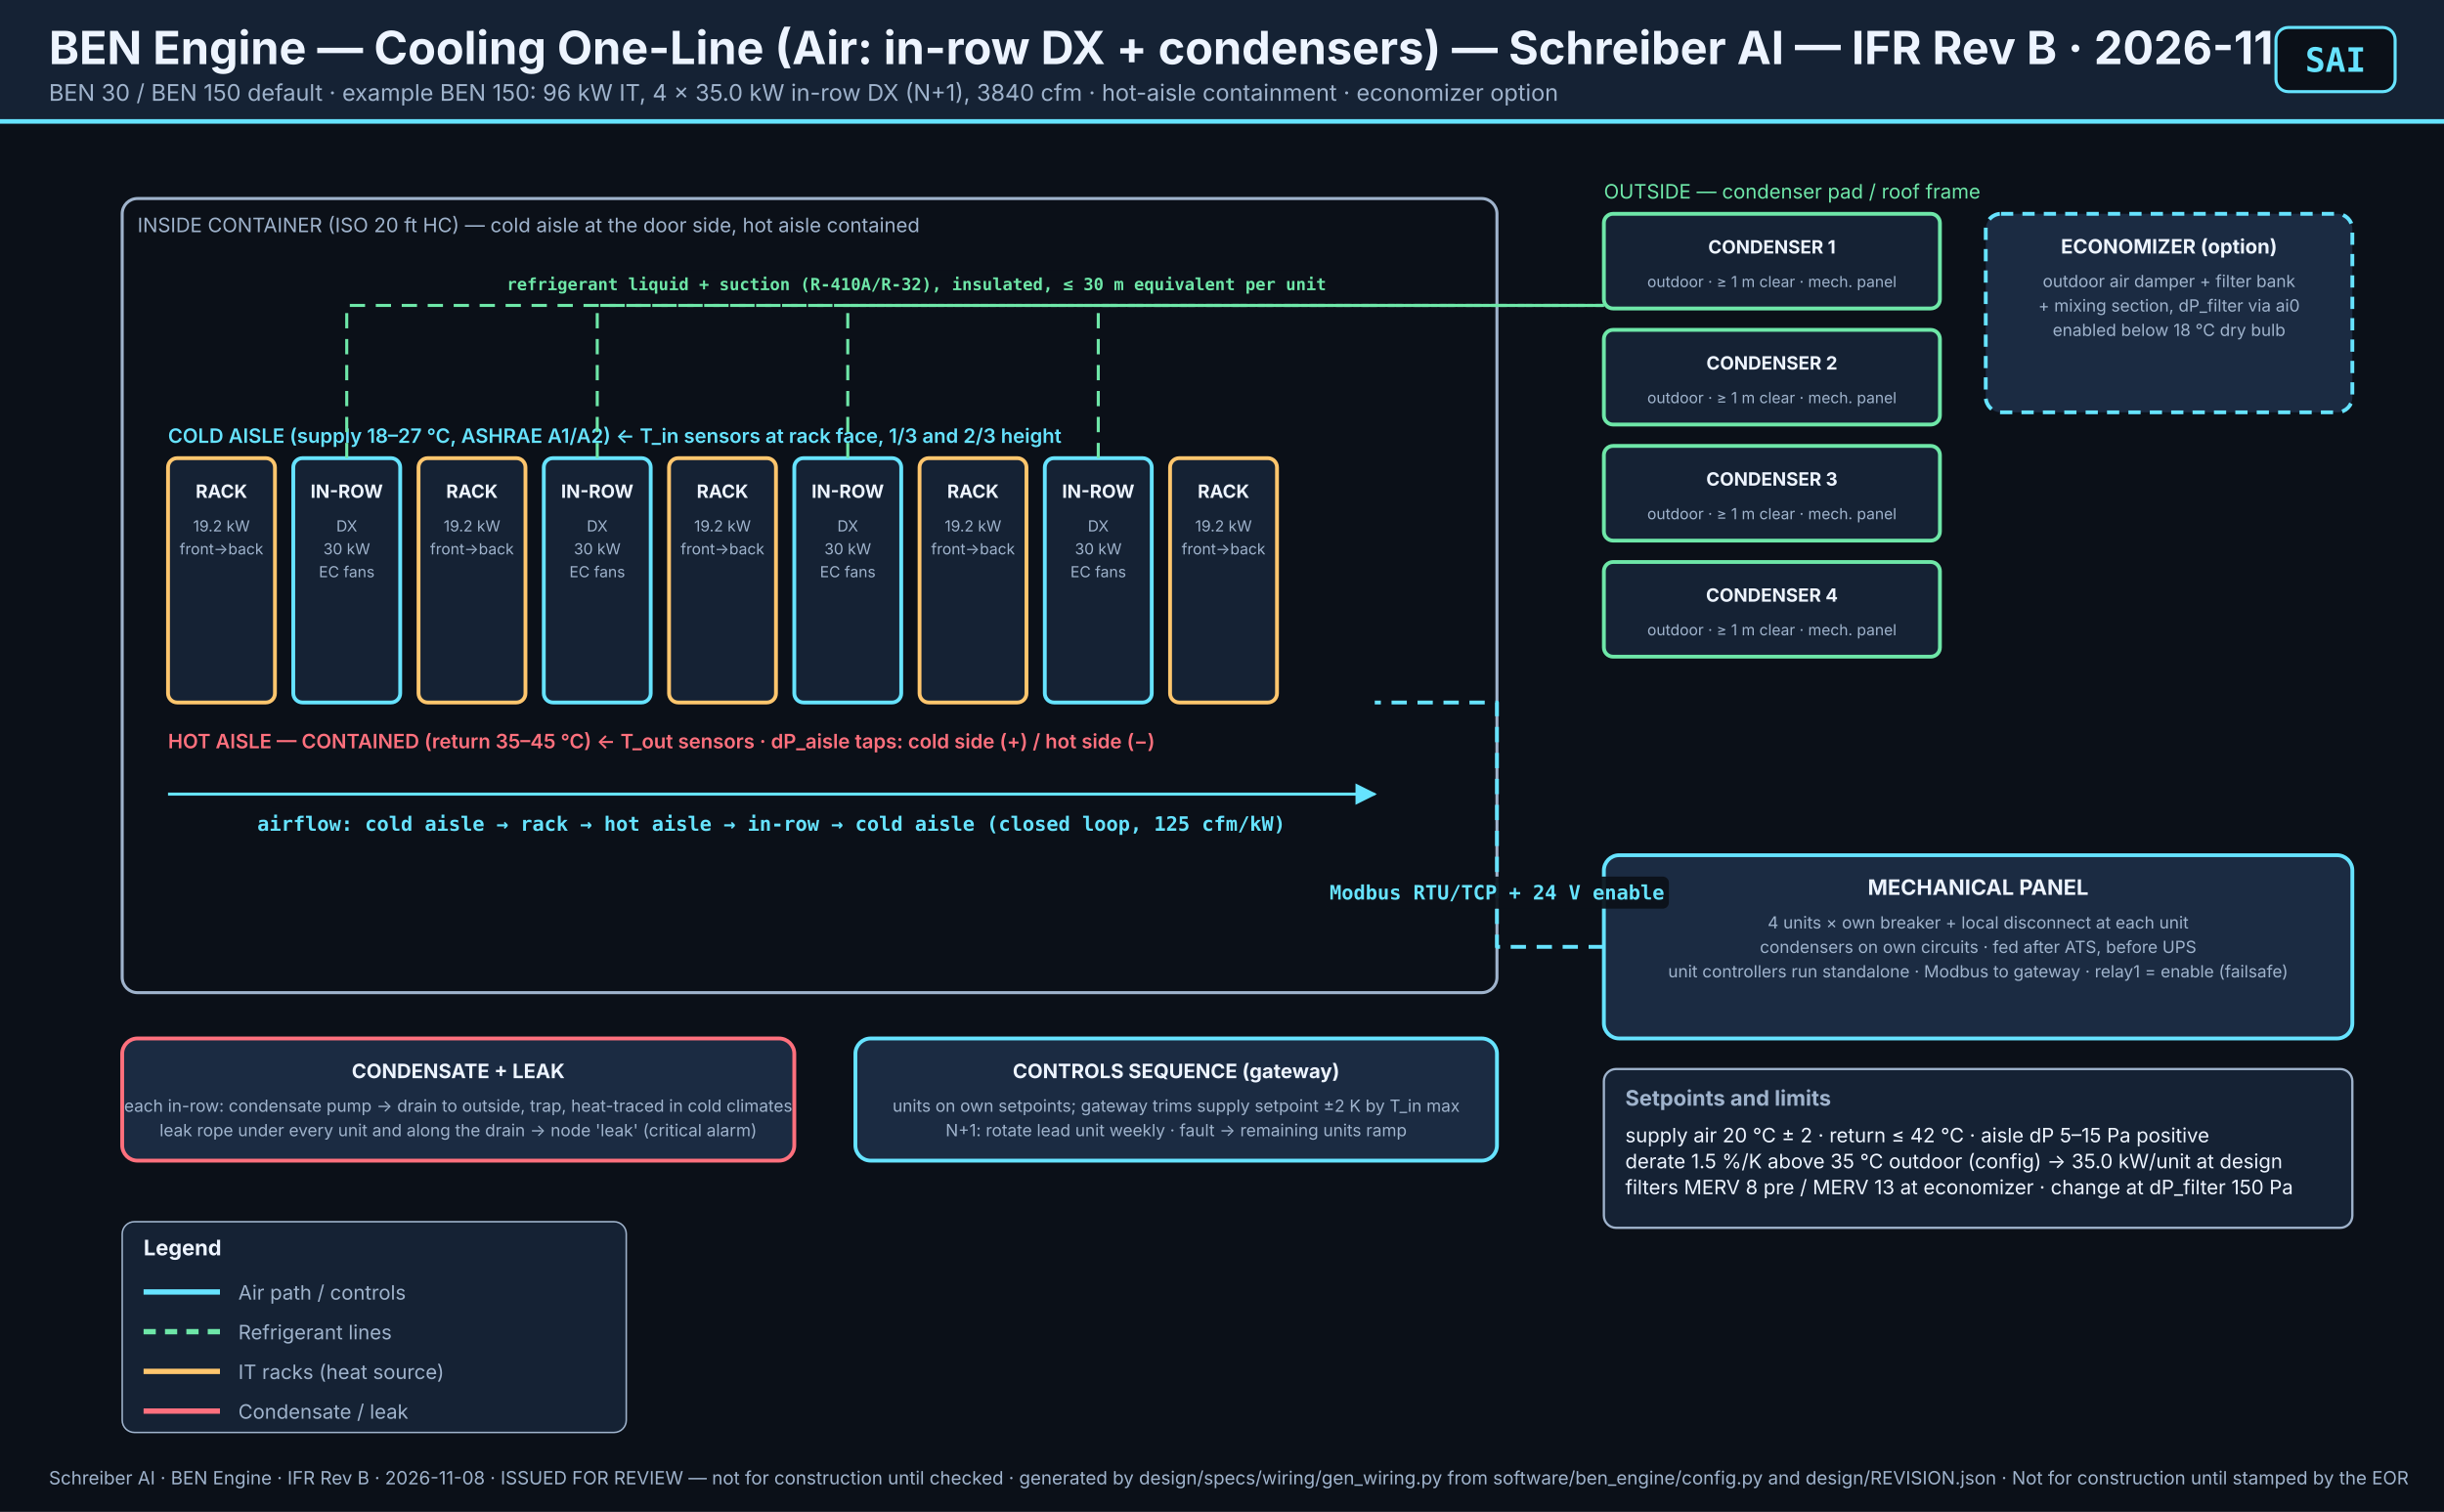
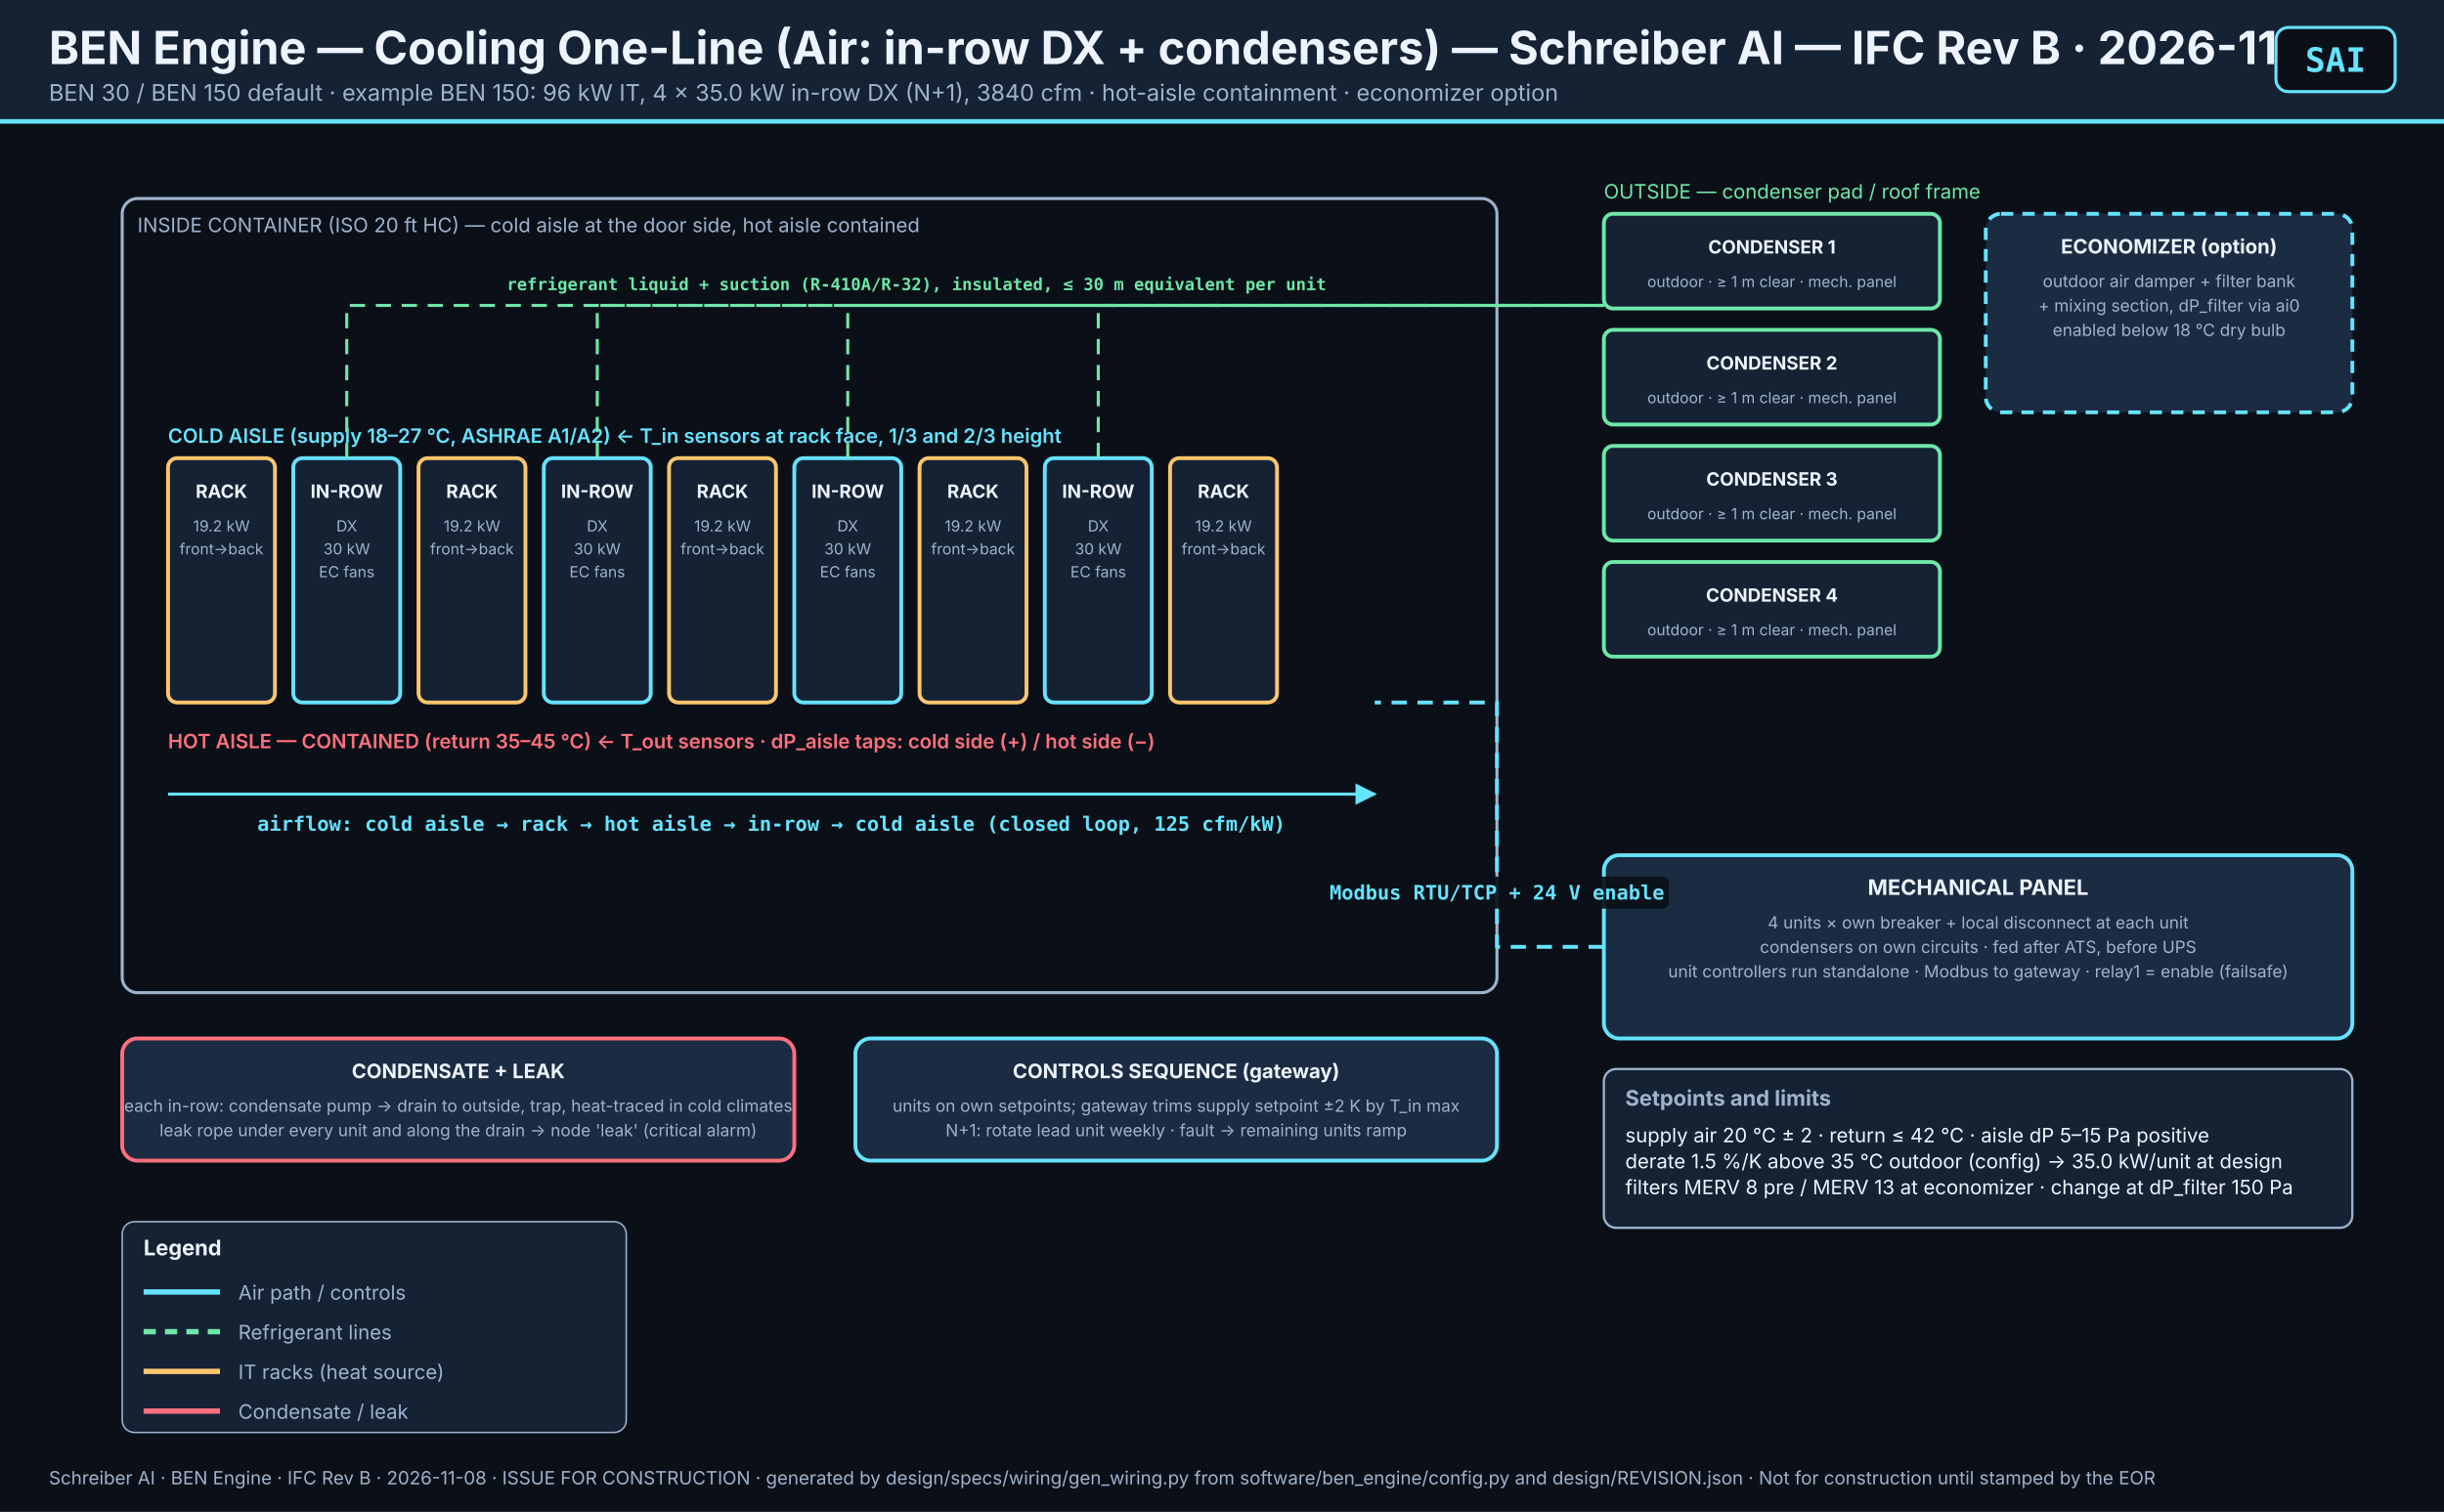
<svg xmlns="http://www.w3.org/2000/svg" viewBox="0 0 1600 990" width="1600" height="990" role="img" aria-label="04_cooling_one_line_air.svg">
  <defs>
    <marker id="arr-66E3FF" viewBox="0 0 10 10" refX="9" refY="5" markerWidth="7" markerHeight="7" orient="auto-start-reverse">
      <path d="M0,0 L10,5 L0,10 z" fill="#66E3FF" />
    </marker>
    <marker id="arr-FFC66D" viewBox="0 0 10 10" refX="9" refY="5" markerWidth="7" markerHeight="7" orient="auto-start-reverse">
      <path d="M0,0 L10,5 L0,10 z" fill="#FFC66D" />
    </marker>
    <marker id="arr-FF707D" viewBox="0 0 10 10" refX="9" refY="5" markerWidth="7" markerHeight="7" orient="auto-start-reverse">
      <path d="M0,0 L10,5 L0,10 z" fill="#FF707D" />
    </marker>
    <marker id="arr-6EE7A8" viewBox="0 0 10 10" refX="9" refY="5" markerWidth="7" markerHeight="7" orient="auto-start-reverse">
      <path d="M0,0 L10,5 L0,10 z" fill="#6EE7A8" />
    </marker>
    <marker id="arr-9FB3CC" viewBox="0 0 10 10" refX="9" refY="5" markerWidth="7" markerHeight="7" orient="auto-start-reverse">
      <path d="M0,0 L10,5 L0,10 z" fill="#9FB3CC" />
    </marker>
  </defs>
  <rect width="1600" height="990" fill="#0B1018" />
  <rect x="0" y="0" width="1600" height="78" fill="#152234" />
  <rect x="0" y="78" width="1600" height="3" fill="#66E3FF" />
-   <text x="32" y="42" font-family="'Inter','Segoe UI',system-ui,sans-serif" font-size="30" font-weight="700" fill="#EDF4FF" text-anchor="start">BEN Engine — Cooling One-Line (Air: in-row DX + condensers) — Schreiber AI — IFR Rev B · 2026-11-08</text>
+   <text x="32" y="42" font-family="'Inter','Segoe UI',system-ui,sans-serif" font-size="30" font-weight="700" fill="#EDF4FF" text-anchor="start">BEN Engine — Cooling One-Line (Air: in-row DX + condensers) — Schreiber AI — IFC Rev B · 2026-11-08</text>
  <text x="32" y="66" font-family="'Inter','Segoe UI',system-ui,sans-serif" font-size="15" font-weight="400" fill="#9FB3CC" text-anchor="start">BEN 30 / BEN 150 default · example BEN 150: 96 kW IT, 4 × 35.0 kW in-row DX (N+1), 3840 cfm · hot-aisle containment · economizer option</text>
  <rect x="1490" y="18" width="78" height="42" rx="8" fill="#0B1018" stroke="#66E3FF" stroke-width="2" />
  <text x="1529" y="47" font-family="'JetBrains Mono',Consolas,monospace" font-size="22" font-weight="800" fill="#66E3FF" text-anchor="middle">SAI</text>
  <rect x="80" y="130" width="900" height="520" rx="10" fill="none" stroke="#9FB3CC" stroke-width="2" />
  <text x="90" y="152" font-family="'Inter','Segoe UI',system-ui,sans-serif" font-size="13" font-weight="400" fill="#9FB3CC" text-anchor="start">INSIDE CONTAINER (ISO 20 ft HC)  — cold aisle at the door side, hot aisle contained</text>
  <rect x="110" y="300" width="70" height="160" rx="6" fill="#152234" stroke="#FFC66D" stroke-width="2.5" />
  <text x="145.0" y="326" font-family="'Inter','Segoe UI',system-ui,sans-serif" font-size="12" font-weight="700" fill="#EDF4FF" text-anchor="middle">RACK</text>
  <text x="145.0" y="348" font-family="'Inter','Segoe UI',system-ui,sans-serif" font-size="10" font-weight="400" fill="#9FB3CC" text-anchor="middle">19.2 kW</text>
  <text x="145.0" y="363" font-family="'Inter','Segoe UI',system-ui,sans-serif" font-size="10" font-weight="400" fill="#9FB3CC" text-anchor="middle">front→back</text>
  <rect x="192" y="300" width="70" height="160" rx="6" fill="#152234" stroke="#66E3FF" stroke-width="2.5" />
  <text x="227.0" y="326" font-family="'Inter','Segoe UI',system-ui,sans-serif" font-size="12" font-weight="700" fill="#EDF4FF" text-anchor="middle">IN-ROW</text>
  <text x="227.0" y="348" font-family="'Inter','Segoe UI',system-ui,sans-serif" font-size="10" font-weight="400" fill="#9FB3CC" text-anchor="middle">DX</text>
  <text x="227.0" y="363" font-family="'Inter','Segoe UI',system-ui,sans-serif" font-size="10" font-weight="400" fill="#9FB3CC" text-anchor="middle">30 kW</text>
  <text x="227.0" y="378" font-family="'Inter','Segoe UI',system-ui,sans-serif" font-size="10" font-weight="400" fill="#9FB3CC" text-anchor="middle">EC fans</text>
  <rect x="274" y="300" width="70" height="160" rx="6" fill="#152234" stroke="#FFC66D" stroke-width="2.5" />
  <text x="309.0" y="326" font-family="'Inter','Segoe UI',system-ui,sans-serif" font-size="12" font-weight="700" fill="#EDF4FF" text-anchor="middle">RACK</text>
  <text x="309.0" y="348" font-family="'Inter','Segoe UI',system-ui,sans-serif" font-size="10" font-weight="400" fill="#9FB3CC" text-anchor="middle">19.2 kW</text>
  <text x="309.0" y="363" font-family="'Inter','Segoe UI',system-ui,sans-serif" font-size="10" font-weight="400" fill="#9FB3CC" text-anchor="middle">front→back</text>
  <rect x="356" y="300" width="70" height="160" rx="6" fill="#152234" stroke="#66E3FF" stroke-width="2.5" />
  <text x="391.0" y="326" font-family="'Inter','Segoe UI',system-ui,sans-serif" font-size="12" font-weight="700" fill="#EDF4FF" text-anchor="middle">IN-ROW</text>
  <text x="391.0" y="348" font-family="'Inter','Segoe UI',system-ui,sans-serif" font-size="10" font-weight="400" fill="#9FB3CC" text-anchor="middle">DX</text>
  <text x="391.0" y="363" font-family="'Inter','Segoe UI',system-ui,sans-serif" font-size="10" font-weight="400" fill="#9FB3CC" text-anchor="middle">30 kW</text>
  <text x="391.0" y="378" font-family="'Inter','Segoe UI',system-ui,sans-serif" font-size="10" font-weight="400" fill="#9FB3CC" text-anchor="middle">EC fans</text>
  <rect x="438" y="300" width="70" height="160" rx="6" fill="#152234" stroke="#FFC66D" stroke-width="2.5" />
  <text x="473.0" y="326" font-family="'Inter','Segoe UI',system-ui,sans-serif" font-size="12" font-weight="700" fill="#EDF4FF" text-anchor="middle">RACK</text>
  <text x="473.0" y="348" font-family="'Inter','Segoe UI',system-ui,sans-serif" font-size="10" font-weight="400" fill="#9FB3CC" text-anchor="middle">19.2 kW</text>
  <text x="473.0" y="363" font-family="'Inter','Segoe UI',system-ui,sans-serif" font-size="10" font-weight="400" fill="#9FB3CC" text-anchor="middle">front→back</text>
  <rect x="520" y="300" width="70" height="160" rx="6" fill="#152234" stroke="#66E3FF" stroke-width="2.5" />
  <text x="555.0" y="326" font-family="'Inter','Segoe UI',system-ui,sans-serif" font-size="12" font-weight="700" fill="#EDF4FF" text-anchor="middle">IN-ROW</text>
  <text x="555.0" y="348" font-family="'Inter','Segoe UI',system-ui,sans-serif" font-size="10" font-weight="400" fill="#9FB3CC" text-anchor="middle">DX</text>
  <text x="555.0" y="363" font-family="'Inter','Segoe UI',system-ui,sans-serif" font-size="10" font-weight="400" fill="#9FB3CC" text-anchor="middle">30 kW</text>
  <text x="555.0" y="378" font-family="'Inter','Segoe UI',system-ui,sans-serif" font-size="10" font-weight="400" fill="#9FB3CC" text-anchor="middle">EC fans</text>
  <rect x="602" y="300" width="70" height="160" rx="6" fill="#152234" stroke="#FFC66D" stroke-width="2.5" />
  <text x="637.0" y="326" font-family="'Inter','Segoe UI',system-ui,sans-serif" font-size="12" font-weight="700" fill="#EDF4FF" text-anchor="middle">RACK</text>
  <text x="637.0" y="348" font-family="'Inter','Segoe UI',system-ui,sans-serif" font-size="10" font-weight="400" fill="#9FB3CC" text-anchor="middle">19.2 kW</text>
  <text x="637.0" y="363" font-family="'Inter','Segoe UI',system-ui,sans-serif" font-size="10" font-weight="400" fill="#9FB3CC" text-anchor="middle">front→back</text>
  <rect x="684" y="300" width="70" height="160" rx="6" fill="#152234" stroke="#66E3FF" stroke-width="2.5" />
  <text x="719.0" y="326" font-family="'Inter','Segoe UI',system-ui,sans-serif" font-size="12" font-weight="700" fill="#EDF4FF" text-anchor="middle">IN-ROW</text>
  <text x="719.0" y="348" font-family="'Inter','Segoe UI',system-ui,sans-serif" font-size="10" font-weight="400" fill="#9FB3CC" text-anchor="middle">DX</text>
  <text x="719.0" y="363" font-family="'Inter','Segoe UI',system-ui,sans-serif" font-size="10" font-weight="400" fill="#9FB3CC" text-anchor="middle">30 kW</text>
  <text x="719.0" y="378" font-family="'Inter','Segoe UI',system-ui,sans-serif" font-size="10" font-weight="400" fill="#9FB3CC" text-anchor="middle">EC fans</text>
  <rect x="766" y="300" width="70" height="160" rx="6" fill="#152234" stroke="#FFC66D" stroke-width="2.5" />
  <text x="801.0" y="326" font-family="'Inter','Segoe UI',system-ui,sans-serif" font-size="12" font-weight="700" fill="#EDF4FF" text-anchor="middle">RACK</text>
  <text x="801.0" y="348" font-family="'Inter','Segoe UI',system-ui,sans-serif" font-size="10" font-weight="400" fill="#9FB3CC" text-anchor="middle">19.2 kW</text>
  <text x="801.0" y="363" font-family="'Inter','Segoe UI',system-ui,sans-serif" font-size="10" font-weight="400" fill="#9FB3CC" text-anchor="middle">front→back</text>
  <text x="110" y="290" font-family="'Inter','Segoe UI',system-ui,sans-serif" font-size="13" font-weight="600" fill="#66E3FF" text-anchor="start">COLD AISLE  (supply 18–27 °C, ASHRAE A1/A2)   ← T_in sensors at rack face, 1/3 and 2/3 height</text>
  <text x="110" y="490" font-family="'Inter','Segoe UI',system-ui,sans-serif" font-size="13" font-weight="600" fill="#FF707D" text-anchor="start">HOT AISLE — CONTAINED (return 35–45 °C)   ← T_out sensors · dP_aisle taps: cold side (+) / hot side (−)</text>
  <path d="M110,520 L900,520" fill="none" stroke="#66E3FF" stroke-width="2" stroke-linejoin="round" marker-end="url(#arr-66E3FF)" />
  <rect x="173.78" y="529.0" width="662.44" height="21" rx="4" fill="#0B1018" opacity="0.92" />
  <text x="505.0" y="544.0" font-family="'JetBrains Mono',Consolas,monospace" font-size="13" font-weight="600" fill="#66E3FF" text-anchor="middle">airflow: cold aisle → rack → hot aisle → in-row → cold aisle (closed loop, 125 cfm/kW)</text>
  <path d="M227,300 L227,200 L1050,200" fill="none" stroke="#6EE7A8" stroke-width="2" stroke-linejoin="round" stroke-dasharray="10 7" />
  <path d="M391,300 L391,200 L1050,200" fill="none" stroke="#6EE7A8" stroke-width="2" stroke-linejoin="round" stroke-dasharray="10 7" />
  <path d="M555,300 L555,200 L1050,200" fill="none" stroke="#6EE7A8" stroke-width="2" stroke-linejoin="round" stroke-dasharray="10 7" />
  <path d="M719,300 L719,200 L1050,200" fill="none" stroke="#6EE7A8" stroke-width="2" stroke-linejoin="round" stroke-dasharray="10 7" />
  <rect x="334.61" y="177" width="530.78" height="19" rx="4" fill="#0B1018" opacity="0.92" />
  <text x="600" y="190" font-family="'JetBrains Mono',Consolas,monospace" font-size="11" font-weight="600" fill="#6EE7A8" text-anchor="middle">refrigerant liquid + suction (R-410A/R-32), insulated, ≤ 30 m equivalent per unit</text>
  <rect x="1050" y="140" width="220" height="62" rx="6" fill="#152234" stroke="#6EE7A8" stroke-width="2.5" />
  <text x="1160.0" y="166" font-family="'Inter','Segoe UI',system-ui,sans-serif" font-size="12" font-weight="700" fill="#EDF4FF" text-anchor="middle">CONDENSER 1</text>
  <text x="1160.0" y="188" font-family="'Inter','Segoe UI',system-ui,sans-serif" font-size="10" font-weight="400" fill="#9FB3CC" text-anchor="middle">outdoor · ≥ 1 m clear · mech. panel</text>
  <rect x="1050" y="216" width="220" height="62" rx="6" fill="#152234" stroke="#6EE7A8" stroke-width="2.5" />
  <text x="1160.0" y="242" font-family="'Inter','Segoe UI',system-ui,sans-serif" font-size="12" font-weight="700" fill="#EDF4FF" text-anchor="middle">CONDENSER 2</text>
  <text x="1160.0" y="264" font-family="'Inter','Segoe UI',system-ui,sans-serif" font-size="10" font-weight="400" fill="#9FB3CC" text-anchor="middle">outdoor · ≥ 1 m clear · mech. panel</text>
  <rect x="1050" y="292" width="220" height="62" rx="6" fill="#152234" stroke="#6EE7A8" stroke-width="2.5" />
  <text x="1160.0" y="318" font-family="'Inter','Segoe UI',system-ui,sans-serif" font-size="12" font-weight="700" fill="#EDF4FF" text-anchor="middle">CONDENSER 3</text>
  <text x="1160.0" y="340" font-family="'Inter','Segoe UI',system-ui,sans-serif" font-size="10" font-weight="400" fill="#9FB3CC" text-anchor="middle">outdoor · ≥ 1 m clear · mech. panel</text>
  <rect x="1050" y="368" width="220" height="62" rx="6" fill="#152234" stroke="#6EE7A8" stroke-width="2.5" />
  <text x="1160.0" y="394" font-family="'Inter','Segoe UI',system-ui,sans-serif" font-size="12" font-weight="700" fill="#EDF4FF" text-anchor="middle">CONDENSER 4</text>
  <text x="1160.0" y="416" font-family="'Inter','Segoe UI',system-ui,sans-serif" font-size="10" font-weight="400" fill="#9FB3CC" text-anchor="middle">outdoor · ≥ 1 m clear · mech. panel</text>
  <text x="1050" y="130" font-family="'Inter','Segoe UI',system-ui,sans-serif" font-size="13" font-weight="400" fill="#6EE7A8" text-anchor="start">OUTSIDE — condenser pad / roof frame</text>
  <rect x="1300" y="140" width="240" height="130" rx="10" fill="#1B2B42" stroke="#66E3FF" stroke-width="2.5" stroke-dasharray="8 6" />
  <text x="1420.0" y="166" font-family="'Inter','Segoe UI',system-ui,sans-serif" font-size="13" font-weight="700" fill="#EDF4FF" text-anchor="middle">ECONOMIZER (option)</text>
  <text x="1420.0" y="188" font-family="'Inter','Segoe UI',system-ui,sans-serif" font-size="11" font-weight="400" fill="#9FB3CC" text-anchor="middle">outdoor air damper + filter bank</text>
  <text x="1420.0" y="204" font-family="'Inter','Segoe UI',system-ui,sans-serif" font-size="11" font-weight="400" fill="#9FB3CC" text-anchor="middle">+ mixing section, dP_filter via ai0</text>
  <text x="1420.0" y="220" font-family="'Inter','Segoe UI',system-ui,sans-serif" font-size="11" font-weight="400" fill="#9FB3CC" text-anchor="middle">enabled below 18 °C dry bulb</text>
  <rect x="1050" y="560" width="490" height="120" rx="10" fill="#1B2B42" stroke="#66E3FF" stroke-width="2.5" />
  <text x="1295.0" y="586" font-family="'Inter','Segoe UI',system-ui,sans-serif" font-size="14" font-weight="700" fill="#EDF4FF" text-anchor="middle">MECHANICAL PANEL</text>
  <text x="1295.0" y="608" font-family="'Inter','Segoe UI',system-ui,sans-serif" font-size="11" font-weight="400" fill="#9FB3CC" text-anchor="middle">4 units × own breaker + local disconnect at each unit</text>
  <text x="1295.0" y="624" font-family="'Inter','Segoe UI',system-ui,sans-serif" font-size="11" font-weight="400" fill="#9FB3CC" text-anchor="middle">condensers on own circuits · fed after ATS, before UPS</text>
  <text x="1295.0" y="640" font-family="'Inter','Segoe UI',system-ui,sans-serif" font-size="11" font-weight="400" fill="#9FB3CC" text-anchor="middle">unit controllers run standalone · Modbus to gateway · relay1 = enable (failsafe)</text>
  <path d="M1050,620 L980,620 L980,460 L900,460" fill="none" stroke="#66E3FF" stroke-width="2.5" stroke-linejoin="round" stroke-dasharray="10 7" />
  <rect x="867.44" y="574.0" width="225.12" height="21" rx="4" fill="#0B1018" opacity="0.92" />
  <text x="980.0" y="589.0" font-family="'JetBrains Mono',Consolas,monospace" font-size="13" font-weight="600" fill="#66E3FF" text-anchor="middle">Modbus RTU/TCP + 24 V enable</text>
  <rect x="80" y="680" width="440" height="80" rx="10" fill="#1B2B42" stroke="#FF707D" stroke-width="2.5" />
  <text x="300.0" y="706" font-family="'Inter','Segoe UI',system-ui,sans-serif" font-size="13" font-weight="700" fill="#EDF4FF" text-anchor="middle">CONDENSATE + LEAK</text>
  <text x="300.0" y="728" font-family="'Inter','Segoe UI',system-ui,sans-serif" font-size="11" font-weight="400" fill="#9FB3CC" text-anchor="middle">each in-row: condensate pump → drain to outside, trap, heat-traced in cold climates</text>
  <text x="300.0" y="744" font-family="'Inter','Segoe UI',system-ui,sans-serif" font-size="11" font-weight="400" fill="#9FB3CC" text-anchor="middle">leak rope under every unit and along the drain → node 'leak' (critical alarm)</text>
  <rect x="560" y="680" width="420" height="80" rx="10" fill="#1B2B42" stroke="#66E3FF" stroke-width="2.5" />
  <text x="770.0" y="706" font-family="'Inter','Segoe UI',system-ui,sans-serif" font-size="13" font-weight="700" fill="#EDF4FF" text-anchor="middle">CONTROLS SEQUENCE (gateway)</text>
  <text x="770.0" y="728" font-family="'Inter','Segoe UI',system-ui,sans-serif" font-size="11" font-weight="400" fill="#9FB3CC" text-anchor="middle">units on own setpoints; gateway trims supply setpoint ±2 K by T_in max</text>
  <text x="770.0" y="744" font-family="'Inter','Segoe UI',system-ui,sans-serif" font-size="11" font-weight="400" fill="#9FB3CC" text-anchor="middle">N+1: rotate lead unit weekly · fault → remaining units ramp</text>
  <rect x="1050" y="700" width="490" height="104" rx="8" fill="#152234" stroke="#9FB3CC" stroke-width="1.5" />
  <text x="1064" y="724" font-family="'Inter','Segoe UI',system-ui,sans-serif" font-size="14" font-weight="700" fill="#9FB3CC" text-anchor="start">Setpoints and limits</text>
  <text x="1064" y="748" font-family="'Inter','Segoe UI',system-ui,sans-serif" font-size="13" font-weight="400" fill="#EDF4FF" text-anchor="start">supply air 20 °C ± 2 · return ≤ 42 °C · aisle dP 5–15 Pa positive</text>
  <text x="1064" y="765" font-family="'Inter','Segoe UI',system-ui,sans-serif" font-size="13" font-weight="400" fill="#EDF4FF" text-anchor="start">derate 1.5 %/K above 35 °C outdoor (config) → 35.0 kW/unit at design</text>
  <text x="1064" y="782" font-family="'Inter','Segoe UI',system-ui,sans-serif" font-size="13" font-weight="400" fill="#EDF4FF" text-anchor="start">filters MERV 8 pre / MERV 13 at economizer · change at dP_filter 150 Pa</text>
  <rect x="80" y="800" width="330" height="138" rx="8" fill="#152234" stroke="#9FB3CC" stroke-width="1" />
  <text x="94" y="822" font-family="'Inter','Segoe UI',system-ui,sans-serif" font-size="14" font-weight="700" fill="#EDF4FF" text-anchor="start">Legend</text>
  <line x1="94" y1="846" x2="144" y2="846" stroke="#66E3FF" stroke-width="3.5" />
  <text x="156" y="851" font-family="'Inter','Segoe UI',system-ui,sans-serif" font-size="13" font-weight="400" fill="#9FB3CC" text-anchor="start">Air path / controls</text>
  <line x1="94" y1="872" x2="144" y2="872" stroke="#6EE7A8" stroke-width="3.5" stroke-dasharray="8 6" />
  <text x="156" y="877" font-family="'Inter','Segoe UI',system-ui,sans-serif" font-size="13" font-weight="400" fill="#9FB3CC" text-anchor="start">Refrigerant lines</text>
  <line x1="94" y1="898" x2="144" y2="898" stroke="#FFC66D" stroke-width="3.5" />
  <text x="156" y="903" font-family="'Inter','Segoe UI',system-ui,sans-serif" font-size="13" font-weight="400" fill="#9FB3CC" text-anchor="start">IT racks (heat source)</text>
  <line x1="94" y1="924" x2="144" y2="924" stroke="#FF707D" stroke-width="3.5" />
  <text x="156" y="929" font-family="'Inter','Segoe UI',system-ui,sans-serif" font-size="13" font-weight="400" fill="#9FB3CC" text-anchor="start">Condensate / leak</text>
-   <text x="32" y="972" font-family="'Inter','Segoe UI',system-ui,sans-serif" font-size="12" fill="#9FB3CC">Schreiber AI · BEN Engine · IFR Rev B · 2026-11-08 · ISSUED FOR REVIEW — not for construction until checked · generated by design/specs/wiring/gen_wiring.py from software/ben_engine/config.py and design/REVISION.json · Not for construction until stamped by the EOR</text>
+   <text x="32" y="972" font-family="'Inter','Segoe UI',system-ui,sans-serif" font-size="12" fill="#9FB3CC">Schreiber AI · BEN Engine · IFC Rev B · 2026-11-08 · ISSUE FOR CONSTRUCTION · generated by design/specs/wiring/gen_wiring.py from software/ben_engine/config.py and design/REVISION.json · Not for construction until stamped by the EOR</text>
</svg>
